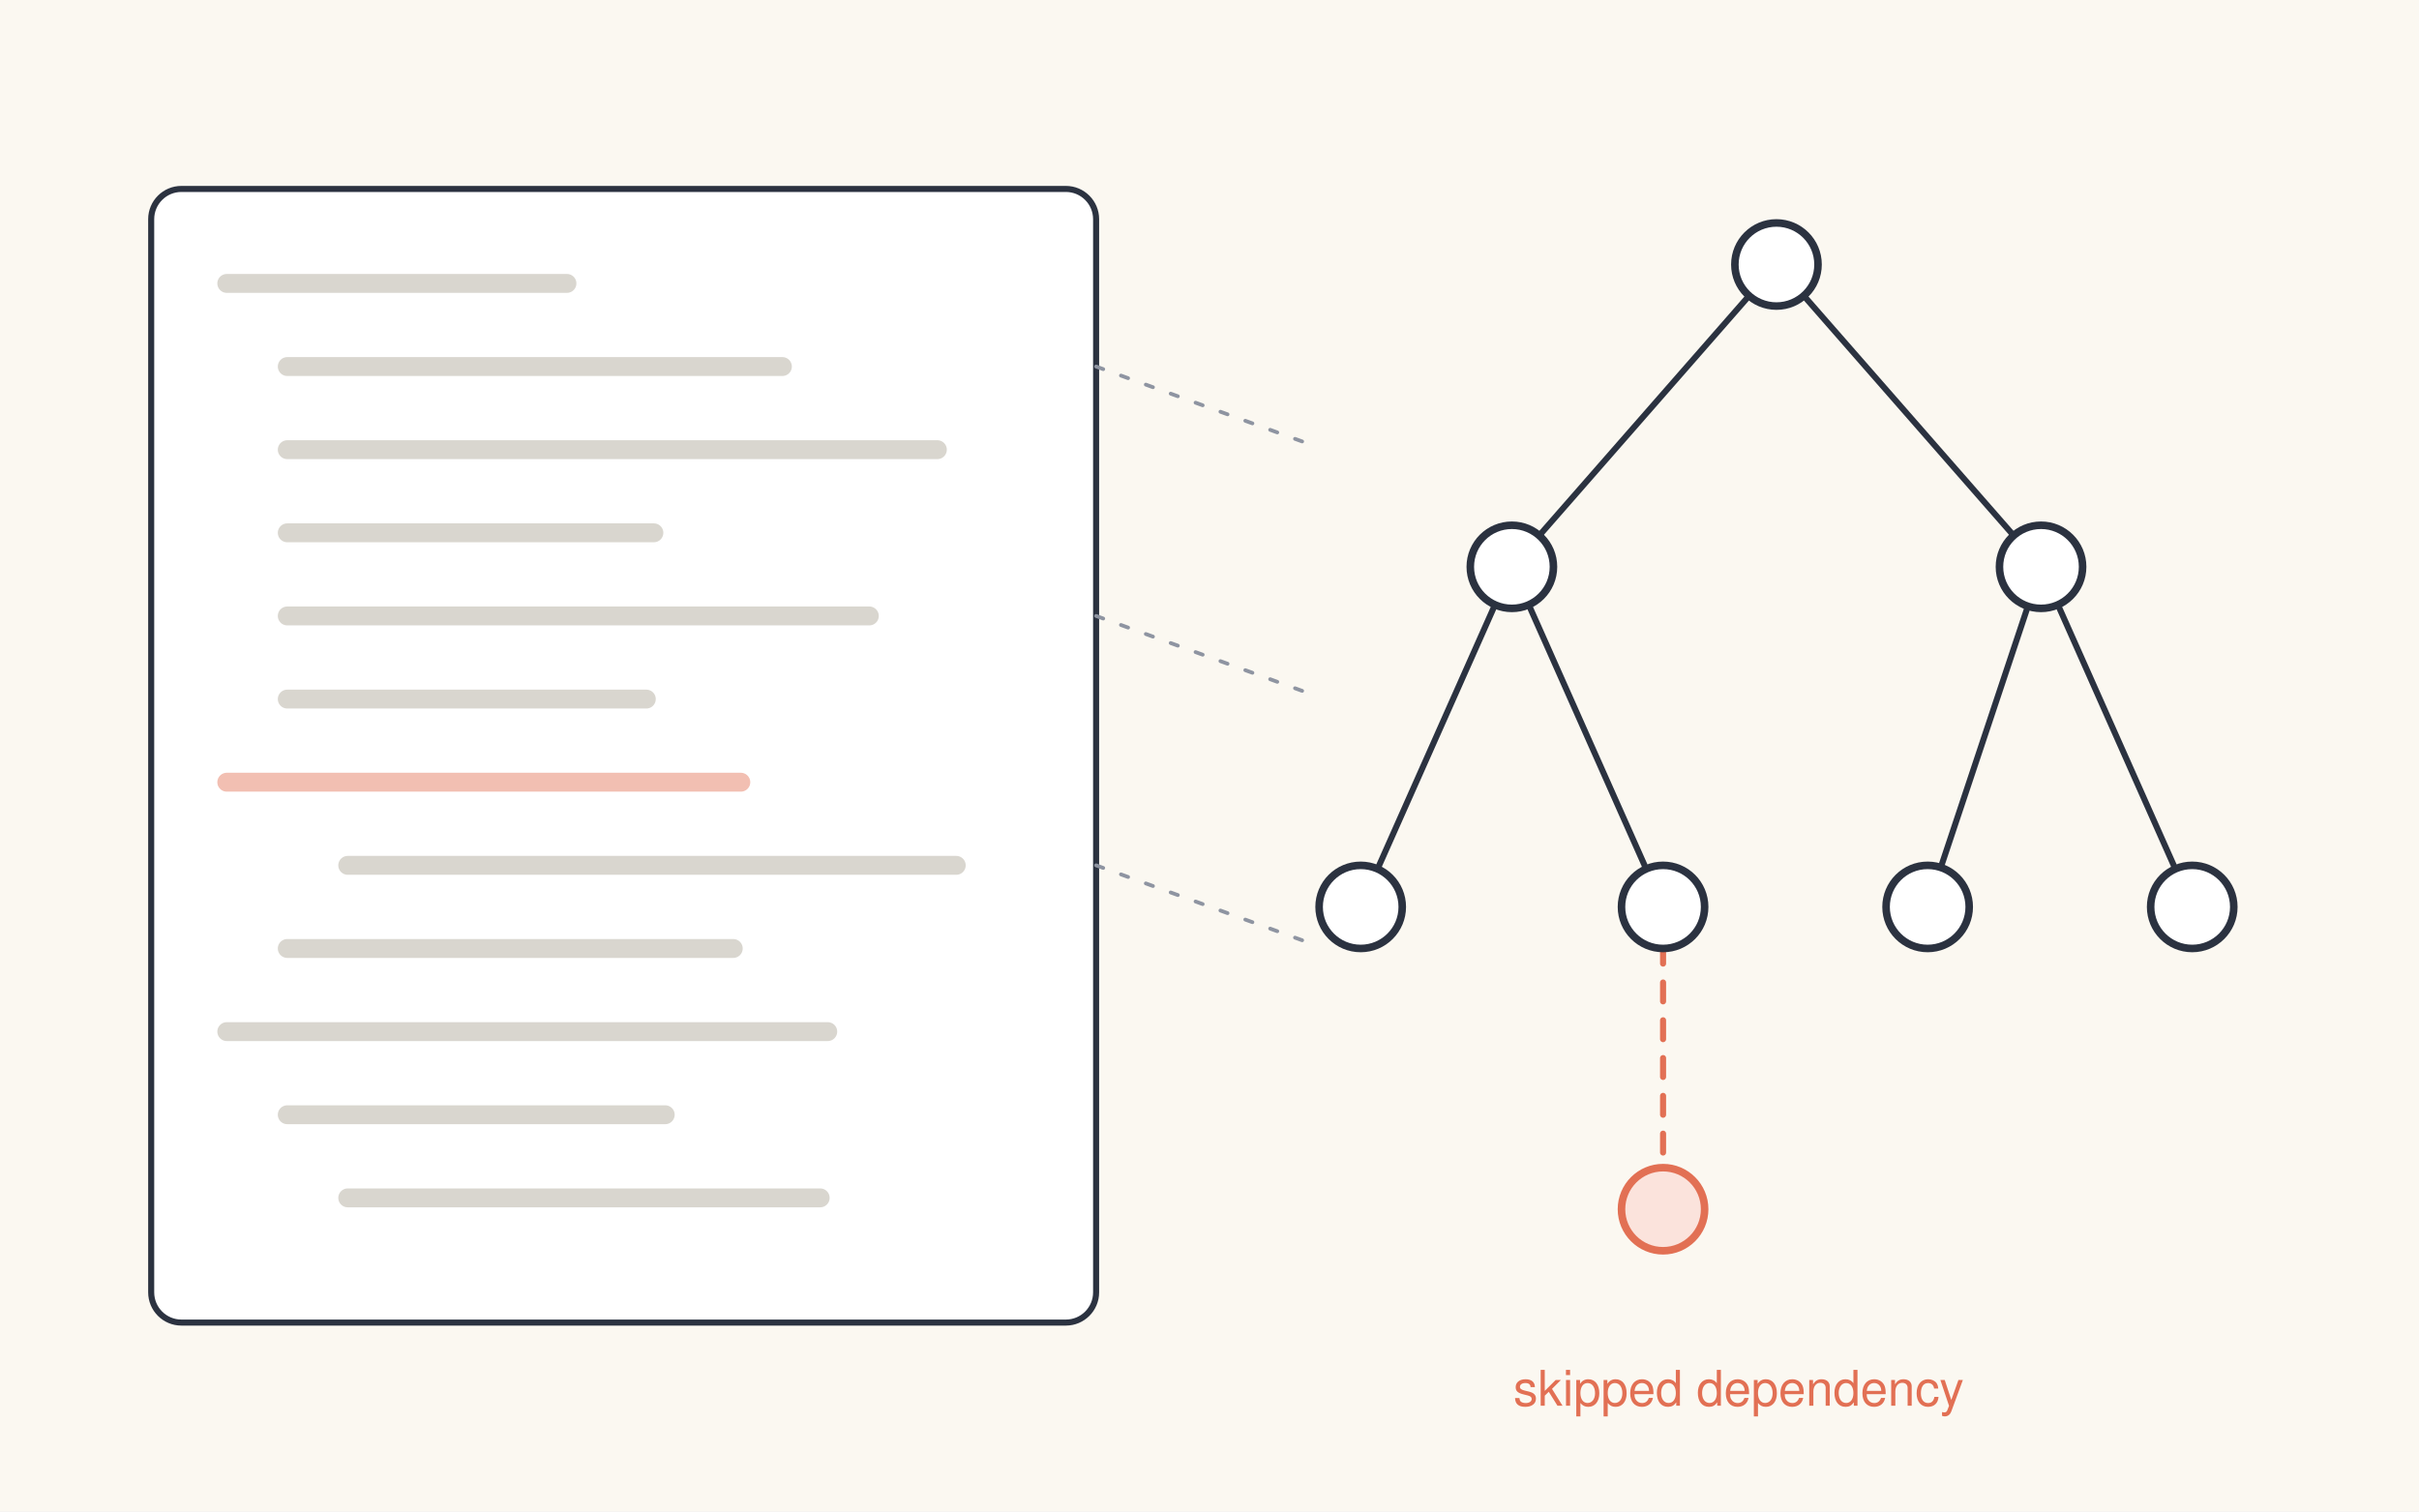
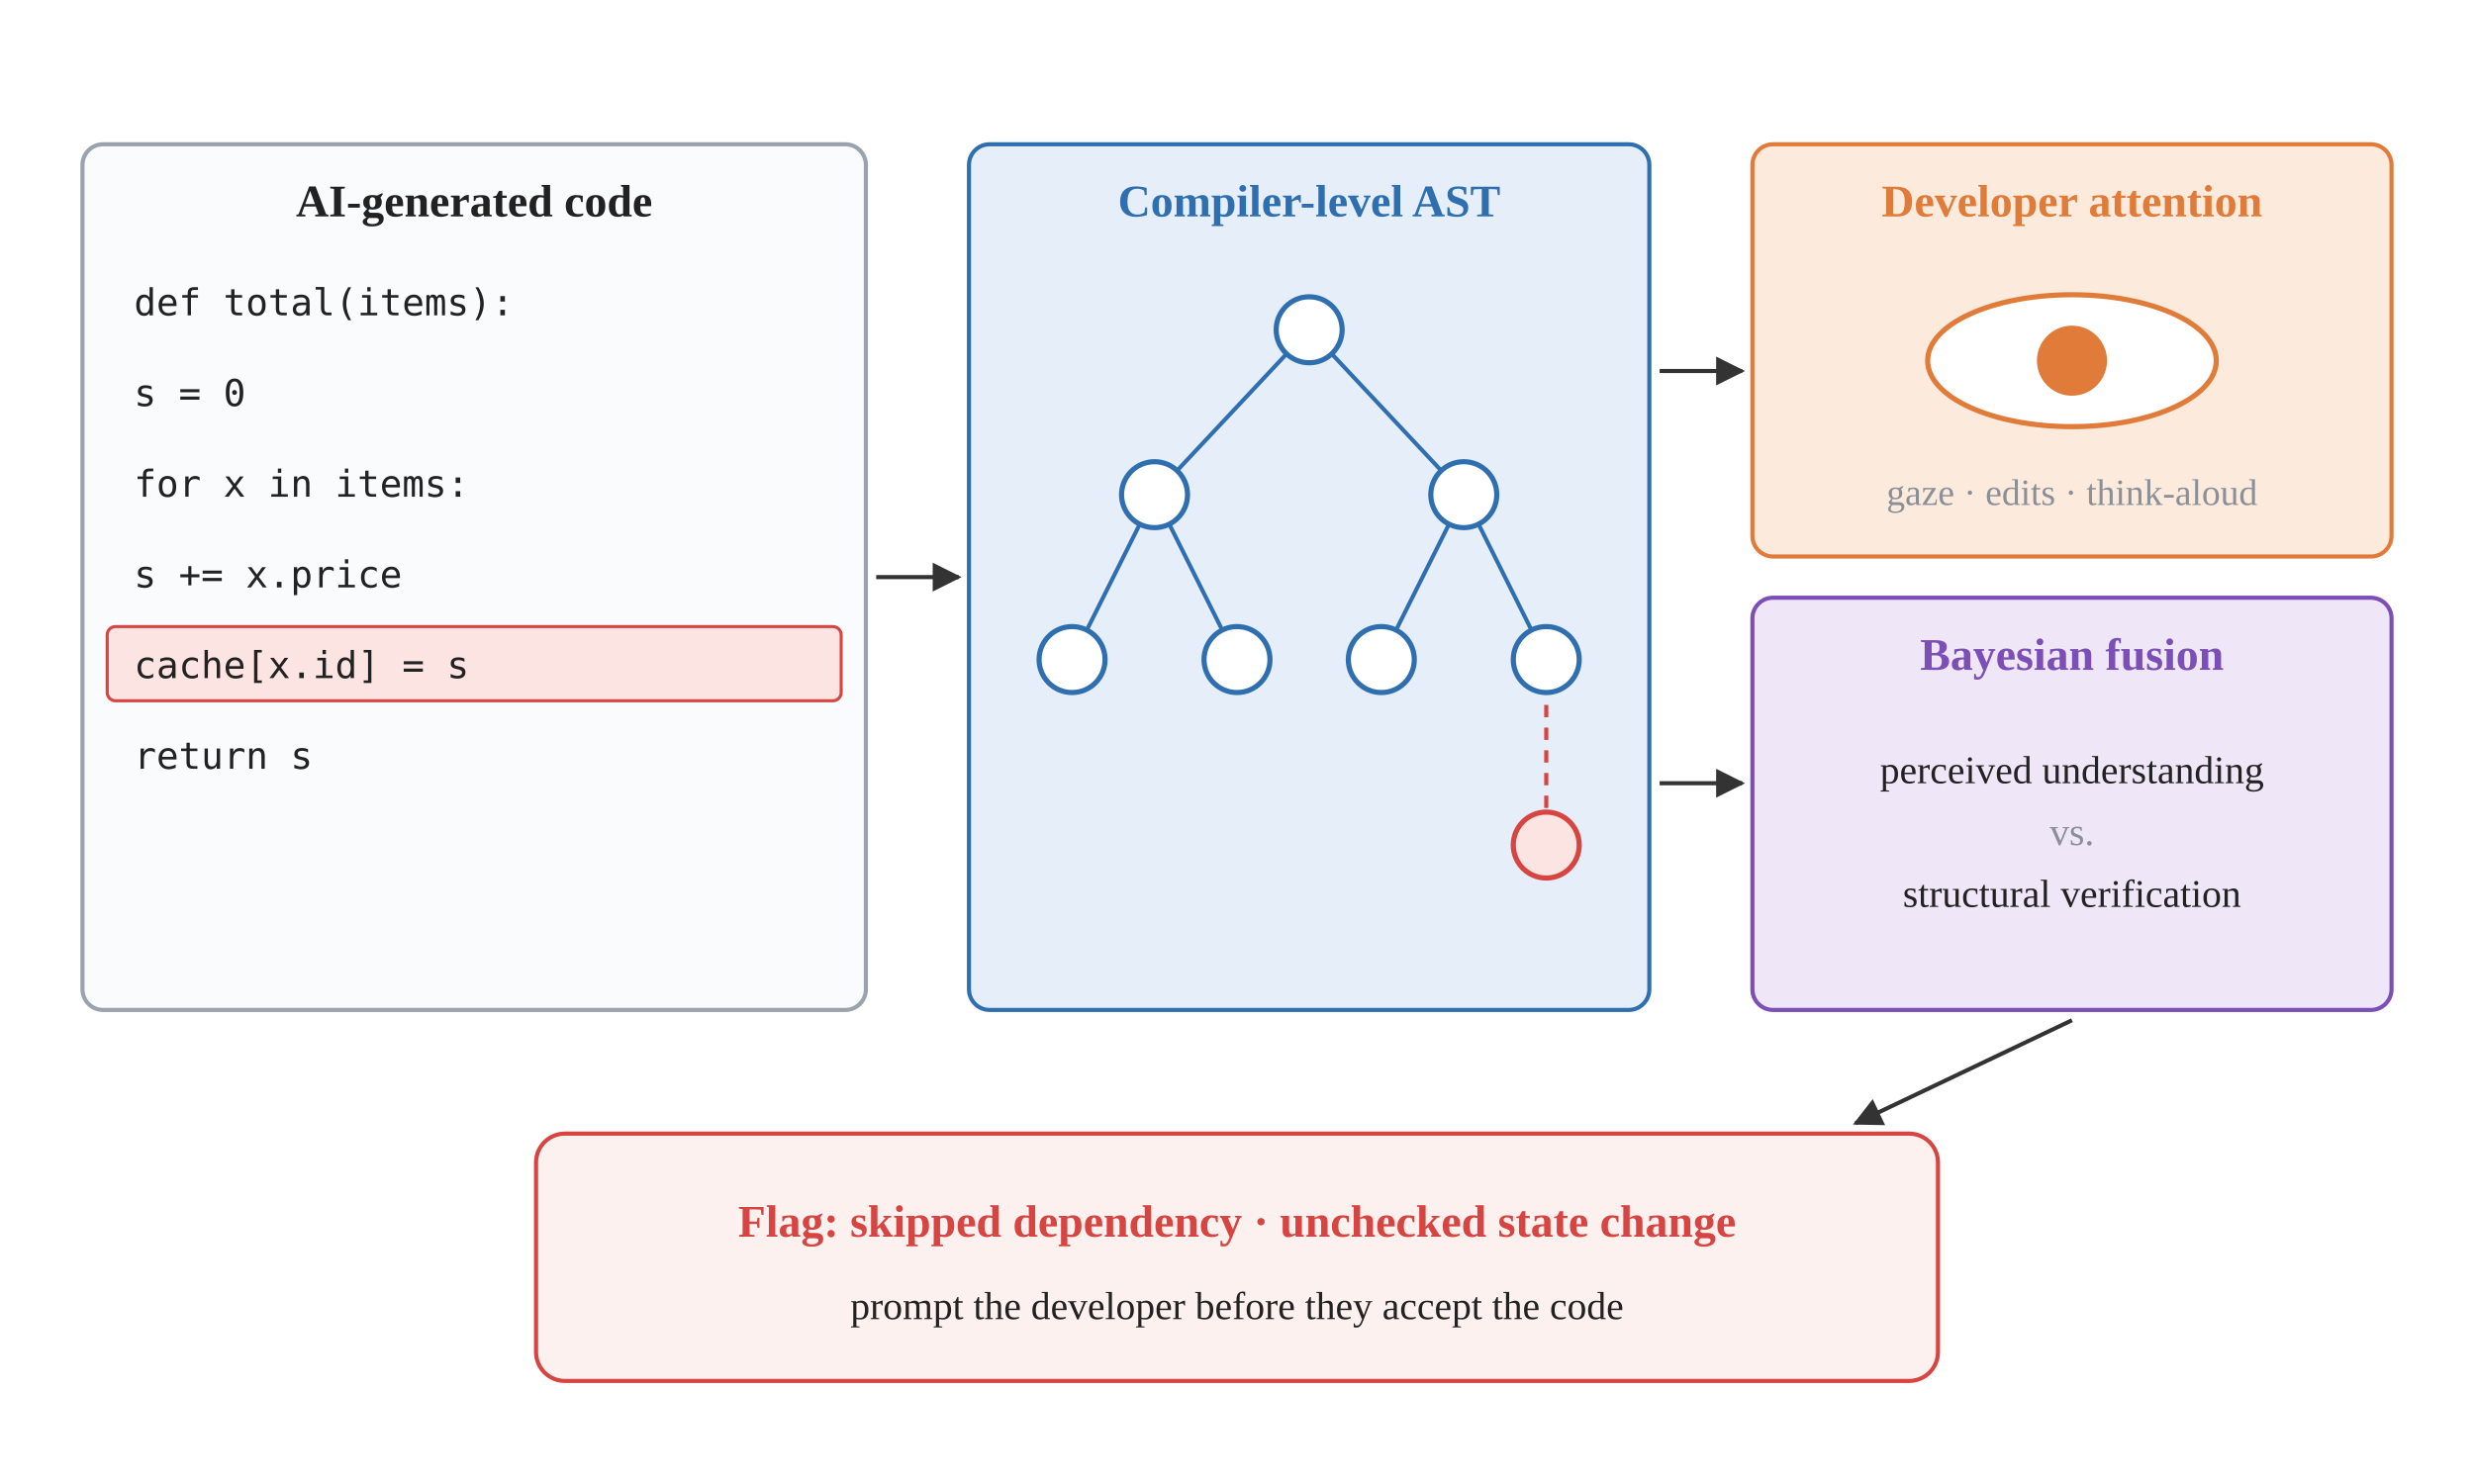
- <svg xmlns="http://www.w3.org/2000/svg" viewBox="0 0 640 400" width="640" height="400">
-   <rect width="640" height="400" fill="#fbf8f1" />
-   <g fill="none" stroke="#2b3240" stroke-width="1.6" stroke-linecap="round" stroke-linejoin="round" font-family="Helvetica,Arial,sans-serif">
-     <rect x="40" y="50" width="250" height="300" rx="8" stroke="#2b3240" fill="#fff" stroke-width="1.6" opacity="1" />
-     <polyline points="60.0,75.0 150.0,75.0" stroke="#d9d6cf" stroke-width="5" opacity="1" />
-     <polyline points="76.0,97.0 207.0,97.0" stroke="#d9d6cf" stroke-width="5" opacity="1" />
-     <polyline points="76.0,119.0 248.0,119.0" stroke="#d9d6cf" stroke-width="5" opacity="1" />
-     <polyline points="76.0,141.0 173.0,141.0" stroke="#d9d6cf" stroke-width="5" opacity="1" />
-     <polyline points="76.0,163.0 230.0,163.0" stroke="#d9d6cf" stroke-width="5" opacity="1" />
-     <polyline points="76.0,185.0 171.0,185.0" stroke="#d9d6cf" stroke-width="5" opacity="1" />
-     <polyline points="60.0,207.0 196.0,207.0" stroke="#e27054" stroke-width="5" opacity="0.45" />
-     <polyline points="92.0,229.0 253.0,229.0" stroke="#d9d6cf" stroke-width="5" opacity="1" />
-     <polyline points="76.0,251.0 194.0,251.0" stroke="#d9d6cf" stroke-width="5" opacity="1" />
-     <polyline points="60.0,273.0 219.0,273.0" stroke="#d9d6cf" stroke-width="5" opacity="1" />
-     <polyline points="76.0,295.0 176.0,295.0" stroke="#d9d6cf" stroke-width="5" opacity="1" />
-     <polyline points="92.0,317.0 217.0,317.0" stroke="#d9d6cf" stroke-width="5" opacity="1" />
-     <polyline points="470.0,70.0 400.0,150.0" stroke="#2b3240" stroke-width="1.6" opacity="1" />
-     <polyline points="470.0,70.0 540.0,150.0" stroke="#2b3240" stroke-width="1.6" opacity="1" />
-     <polyline points="400.0,150.0 360.0,240.0" stroke="#2b3240" stroke-width="1.6" opacity="1" />
-     <polyline points="400.0,150.0 440.0,240.0" stroke="#2b3240" stroke-width="1.6" opacity="1" />
-     <polyline points="540.0,150.0 510.0,240.0" stroke="#2b3240" stroke-width="1.6" opacity="1" />
-     <polyline points="540.0,150.0 580.0,240.0" stroke="#2b3240" stroke-width="1.6" opacity="1" />
-     <polyline points="440.0,240.0 440.0,320.0" stroke="#e27054" stroke-width="1.6" opacity="1" stroke-dasharray="5 5" />
-     <circle cx="470.0" cy="70.0" r="11" stroke="#2b3240" fill="#fff" stroke-width="2" opacity="1" />
-     <circle cx="400.0" cy="150.0" r="11" stroke="#2b3240" fill="#fff" stroke-width="2" opacity="1" />
-     <circle cx="540.0" cy="150.0" r="11" stroke="#2b3240" fill="#fff" stroke-width="2" opacity="1" />
-     <circle cx="360.0" cy="240.0" r="11" stroke="#2b3240" fill="#fff" stroke-width="2" opacity="1" />
-     <circle cx="440.0" cy="240.0" r="11" stroke="#2b3240" fill="#fff" stroke-width="2" opacity="1" />
-     <circle cx="510.0" cy="240.0" r="11" stroke="#2b3240" fill="#fff" stroke-width="2" opacity="1" />
-     <circle cx="580.0" cy="240.0" r="11" stroke="#2b3240" fill="#fff" stroke-width="2" opacity="1" />
-     <circle cx="440.0" cy="320.0" r="11" stroke="#e27054" fill="#fbe3dc" stroke-width="2" opacity="1" />
-     <polyline points="290.0,97.0 345.0,117.0" stroke="#8e94a1" stroke-width="1" opacity="1" stroke-dasharray="2 5" />
-     <polyline points="290.0,163.0 345.0,183.0" stroke="#8e94a1" stroke-width="1" opacity="1" stroke-dasharray="2 5" />
-     <polyline points="290.0,229.0 345.0,249.0" stroke="#8e94a1" stroke-width="1" opacity="1" stroke-dasharray="2 5" />
-     <text x="460" y="372" fill="#e27054" stroke="none" font-size="13" text-anchor="middle">skipped dependency</text>
-   </g>
+ <svg xmlns="http://www.w3.org/2000/svg" viewBox="0 0 1200 720" width="1200" height="720">
+   <rect width="1200" height="720" fill="#fff" />
+   <defs>
+     <marker id="a" viewBox="0 0 10 10" refX="9" refY="5" markerWidth="7" markerHeight="7" orient="auto">
+       <path d="M0 0L10 5L0 10z" fill="#333" />
+     </marker>
+   </defs>
+   <rect x="40" y="70" width="380" height="420" rx="10" fill="#fafbfc" stroke="#9aa3ad" stroke-width="2" />
+   <text x="230" y="105" font-size="22" fill="#222" text-anchor="middle" font-weight="bold" font-family="Times New Roman,Times,serif">AI-generated code</text>
+   <text x="65" y="153" font-size="18" fill="#222" text-anchor="start" font-weight="normal" font-family="Menlo,monospace">def total(items):</text>
+   <text x="65" y="197" font-size="18" fill="#222" text-anchor="start" font-weight="normal" font-family="Menlo,monospace">    s = 0</text>
+   <text x="65" y="241" font-size="18" fill="#222" text-anchor="start" font-weight="normal" font-family="Menlo,monospace">    for x in items:</text>
+   <text x="65" y="285" font-size="18" fill="#222" text-anchor="start" font-weight="normal" font-family="Menlo,monospace">        s += x.price</text>
+   <rect x="52" y="304" width="356" height="36" rx="4" fill="#fbe4e2" stroke="#d64541" stroke-width="1.5" />
+   <text x="65" y="329" font-size="18" fill="#222" text-anchor="start" font-weight="normal" font-family="Menlo,monospace">    cache[x.id] = s</text>
+   <text x="65" y="373" font-size="18" fill="#222" text-anchor="start" font-weight="normal" font-family="Menlo,monospace">    return s</text>
+   <rect x="470" y="70" width="330" height="420" rx="10" fill="#e6eff9" stroke="#2f6fb0" stroke-width="2" />
+   <text x="635" y="105" font-size="22" fill="#2f6fb0" text-anchor="middle" font-weight="bold" font-family="Times New Roman,Times,serif">Compiler-level AST</text>
+   <line x1="635" y1="160" x2="560" y2="240" stroke="#2f6fb0" stroke-width="2" />
+   <line x1="635" y1="160" x2="710" y2="240" stroke="#2f6fb0" stroke-width="2" />
+   <line x1="560" y1="240" x2="520" y2="320" stroke="#2f6fb0" stroke-width="2" />
+   <line x1="560" y1="240" x2="600" y2="320" stroke="#2f6fb0" stroke-width="2" />
+   <line x1="710" y1="240" x2="670" y2="320" stroke="#2f6fb0" stroke-width="2" />
+   <line x1="710" y1="240" x2="750" y2="320" stroke="#2f6fb0" stroke-width="2" />
+   <line x1="750" y1="320" x2="750" y2="410" stroke="#d64541" stroke-width="2" stroke-dasharray="6 5" />
+   <circle cx="635" cy="160" r="16" fill="#fff" stroke="#2f6fb0" stroke-width="2.5" />
+   <circle cx="560" cy="240" r="16" fill="#fff" stroke="#2f6fb0" stroke-width="2.5" />
+   <circle cx="710" cy="240" r="16" fill="#fff" stroke="#2f6fb0" stroke-width="2.5" />
+   <circle cx="520" cy="320" r="16" fill="#fff" stroke="#2f6fb0" stroke-width="2.5" />
+   <circle cx="600" cy="320" r="16" fill="#fff" stroke="#2f6fb0" stroke-width="2.5" />
+   <circle cx="670" cy="320" r="16" fill="#fff" stroke="#2f6fb0" stroke-width="2.5" />
+   <circle cx="750" cy="320" r="16" fill="#fff" stroke="#2f6fb0" stroke-width="2.5" />
+   <circle cx="750" cy="410" r="16" fill="#fbe4e2" stroke="#d64541" stroke-width="2.5" />
+   <rect x="850" y="70" width="310" height="200" rx="10" fill="#fcebdd" stroke="#e07b39" stroke-width="2" />
+   <text x="1005" y="105" font-size="22" fill="#e07b39" text-anchor="middle" font-weight="bold" font-family="Times New Roman,Times,serif">Developer attention</text>
+   <ellipse cx="1005" cy="175" rx="70" ry="32" fill="#fff" stroke="#e07b39" stroke-width="2.5" />
+   <circle cx="1005" cy="175" r="16" fill="#e07b39" stroke="#e07b39" stroke-width="2" />
+   <text x="1005" y="245" font-size="18" fill="#8a8f98" text-anchor="middle" font-weight="normal" font-family="Times New Roman,Times,serif">gaze · edits · think-aloud</text>
+   <rect x="850" y="290" width="310" height="200" rx="10" fill="#efe7f8" stroke="#7b4fb5" stroke-width="2" />
+   <text x="1005" y="325" font-size="22" fill="#7b4fb5" text-anchor="middle" font-weight="bold" font-family="Times New Roman,Times,serif">Bayesian fusion</text>
+   <text x="1005" y="380" font-size="19" fill="#222" text-anchor="middle" font-weight="normal" font-family="Times New Roman,Times,serif">perceived understanding</text>
+   <text x="1005" y="410" font-size="19" fill="#8a8f98" text-anchor="middle" font-weight="normal" font-family="Times New Roman,Times,serif">vs.</text>
+   <text x="1005" y="440" font-size="19" fill="#222" text-anchor="middle" font-weight="normal" font-family="Times New Roman,Times,serif">structural verification</text>
+   <line x1="425" y1="280" x2="465" y2="280" stroke="#333" stroke-width="2" marker-end="url(#a)" />
+   <line x1="805" y1="180" x2="845" y2="180" stroke="#333" stroke-width="2" marker-end="url(#a)" />
+   <line x1="805" y1="380" x2="845" y2="380" stroke="#333" stroke-width="2" marker-end="url(#a)" />
+   <rect x="260" y="550" width="680" height="120" rx="14" fill="#fdf1f0" stroke="#d64541" stroke-width="2" />
+   <text x="600" y="600" font-size="22" fill="#d64541" text-anchor="middle" font-weight="bold" font-family="Times New Roman,Times,serif">Flag: skipped dependency · unchecked state change</text>
+   <text x="600" y="640" font-size="19" fill="#222" text-anchor="middle" font-weight="normal" font-family="Times New Roman,Times,serif">prompt the developer before they accept the code</text>
+   <line x1="1005" y1="495" x2="900" y2="545" stroke="#333" stroke-width="2" marker-end="url(#a)" />
</svg>
